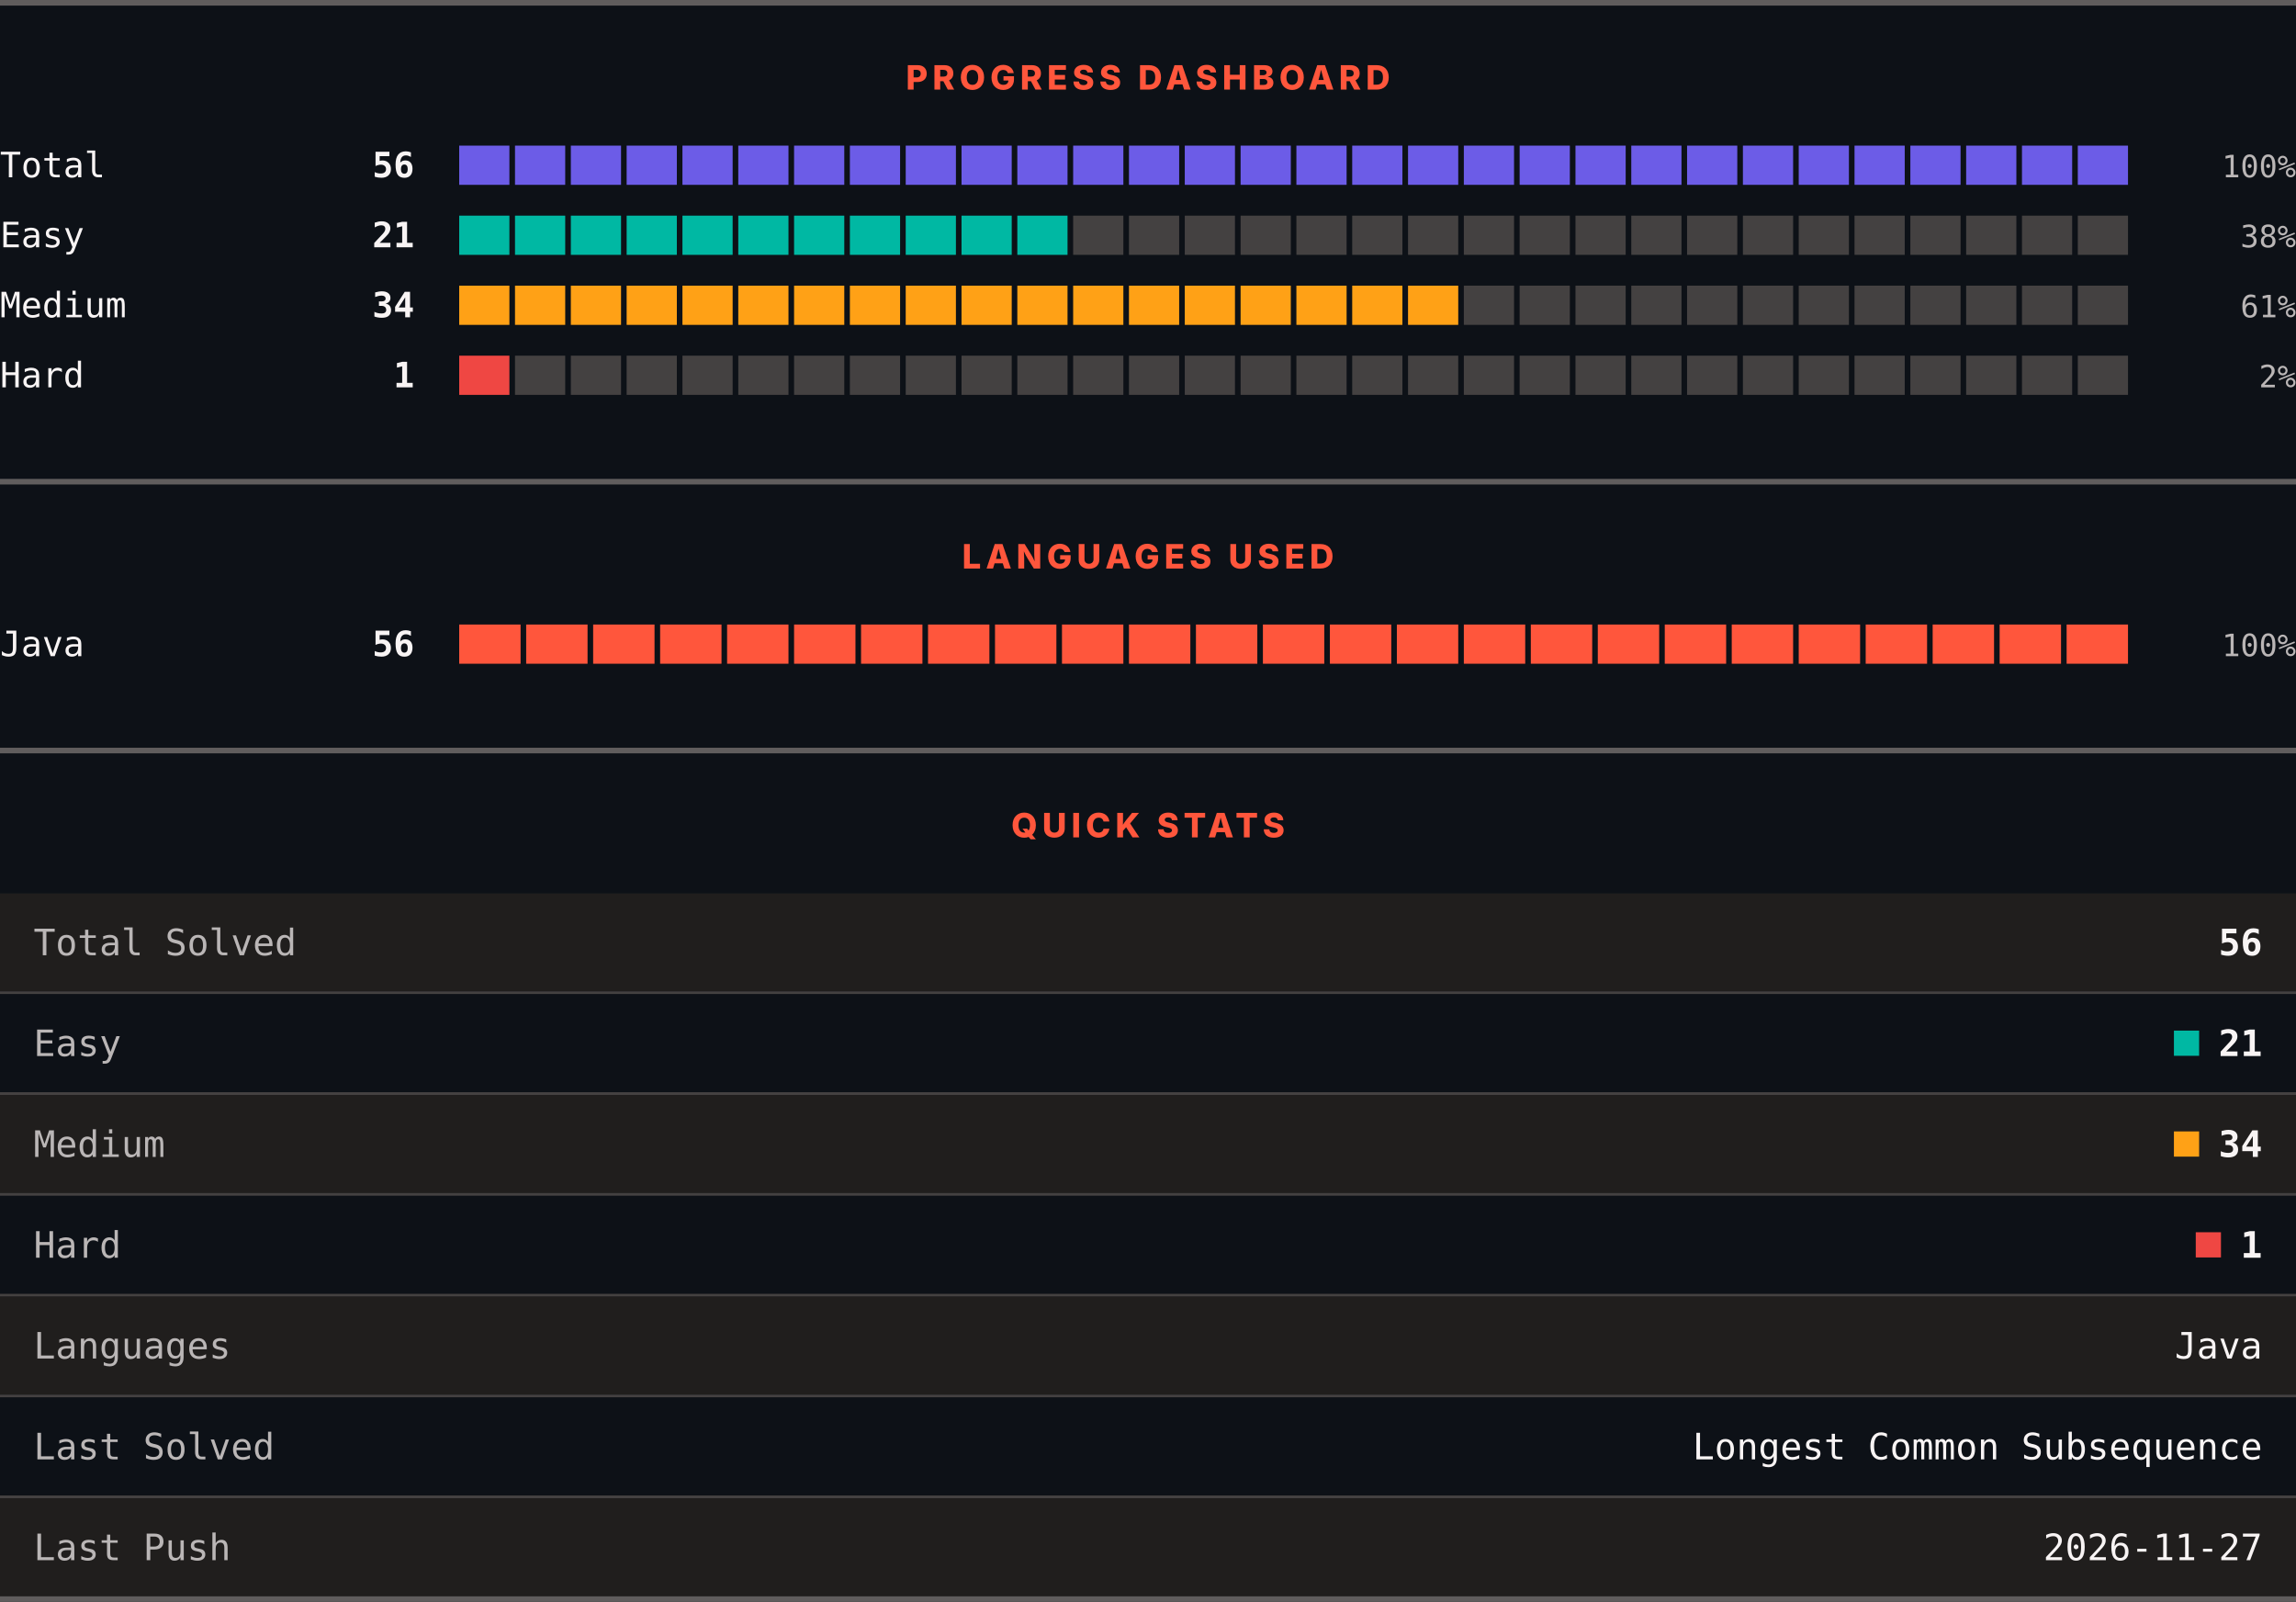
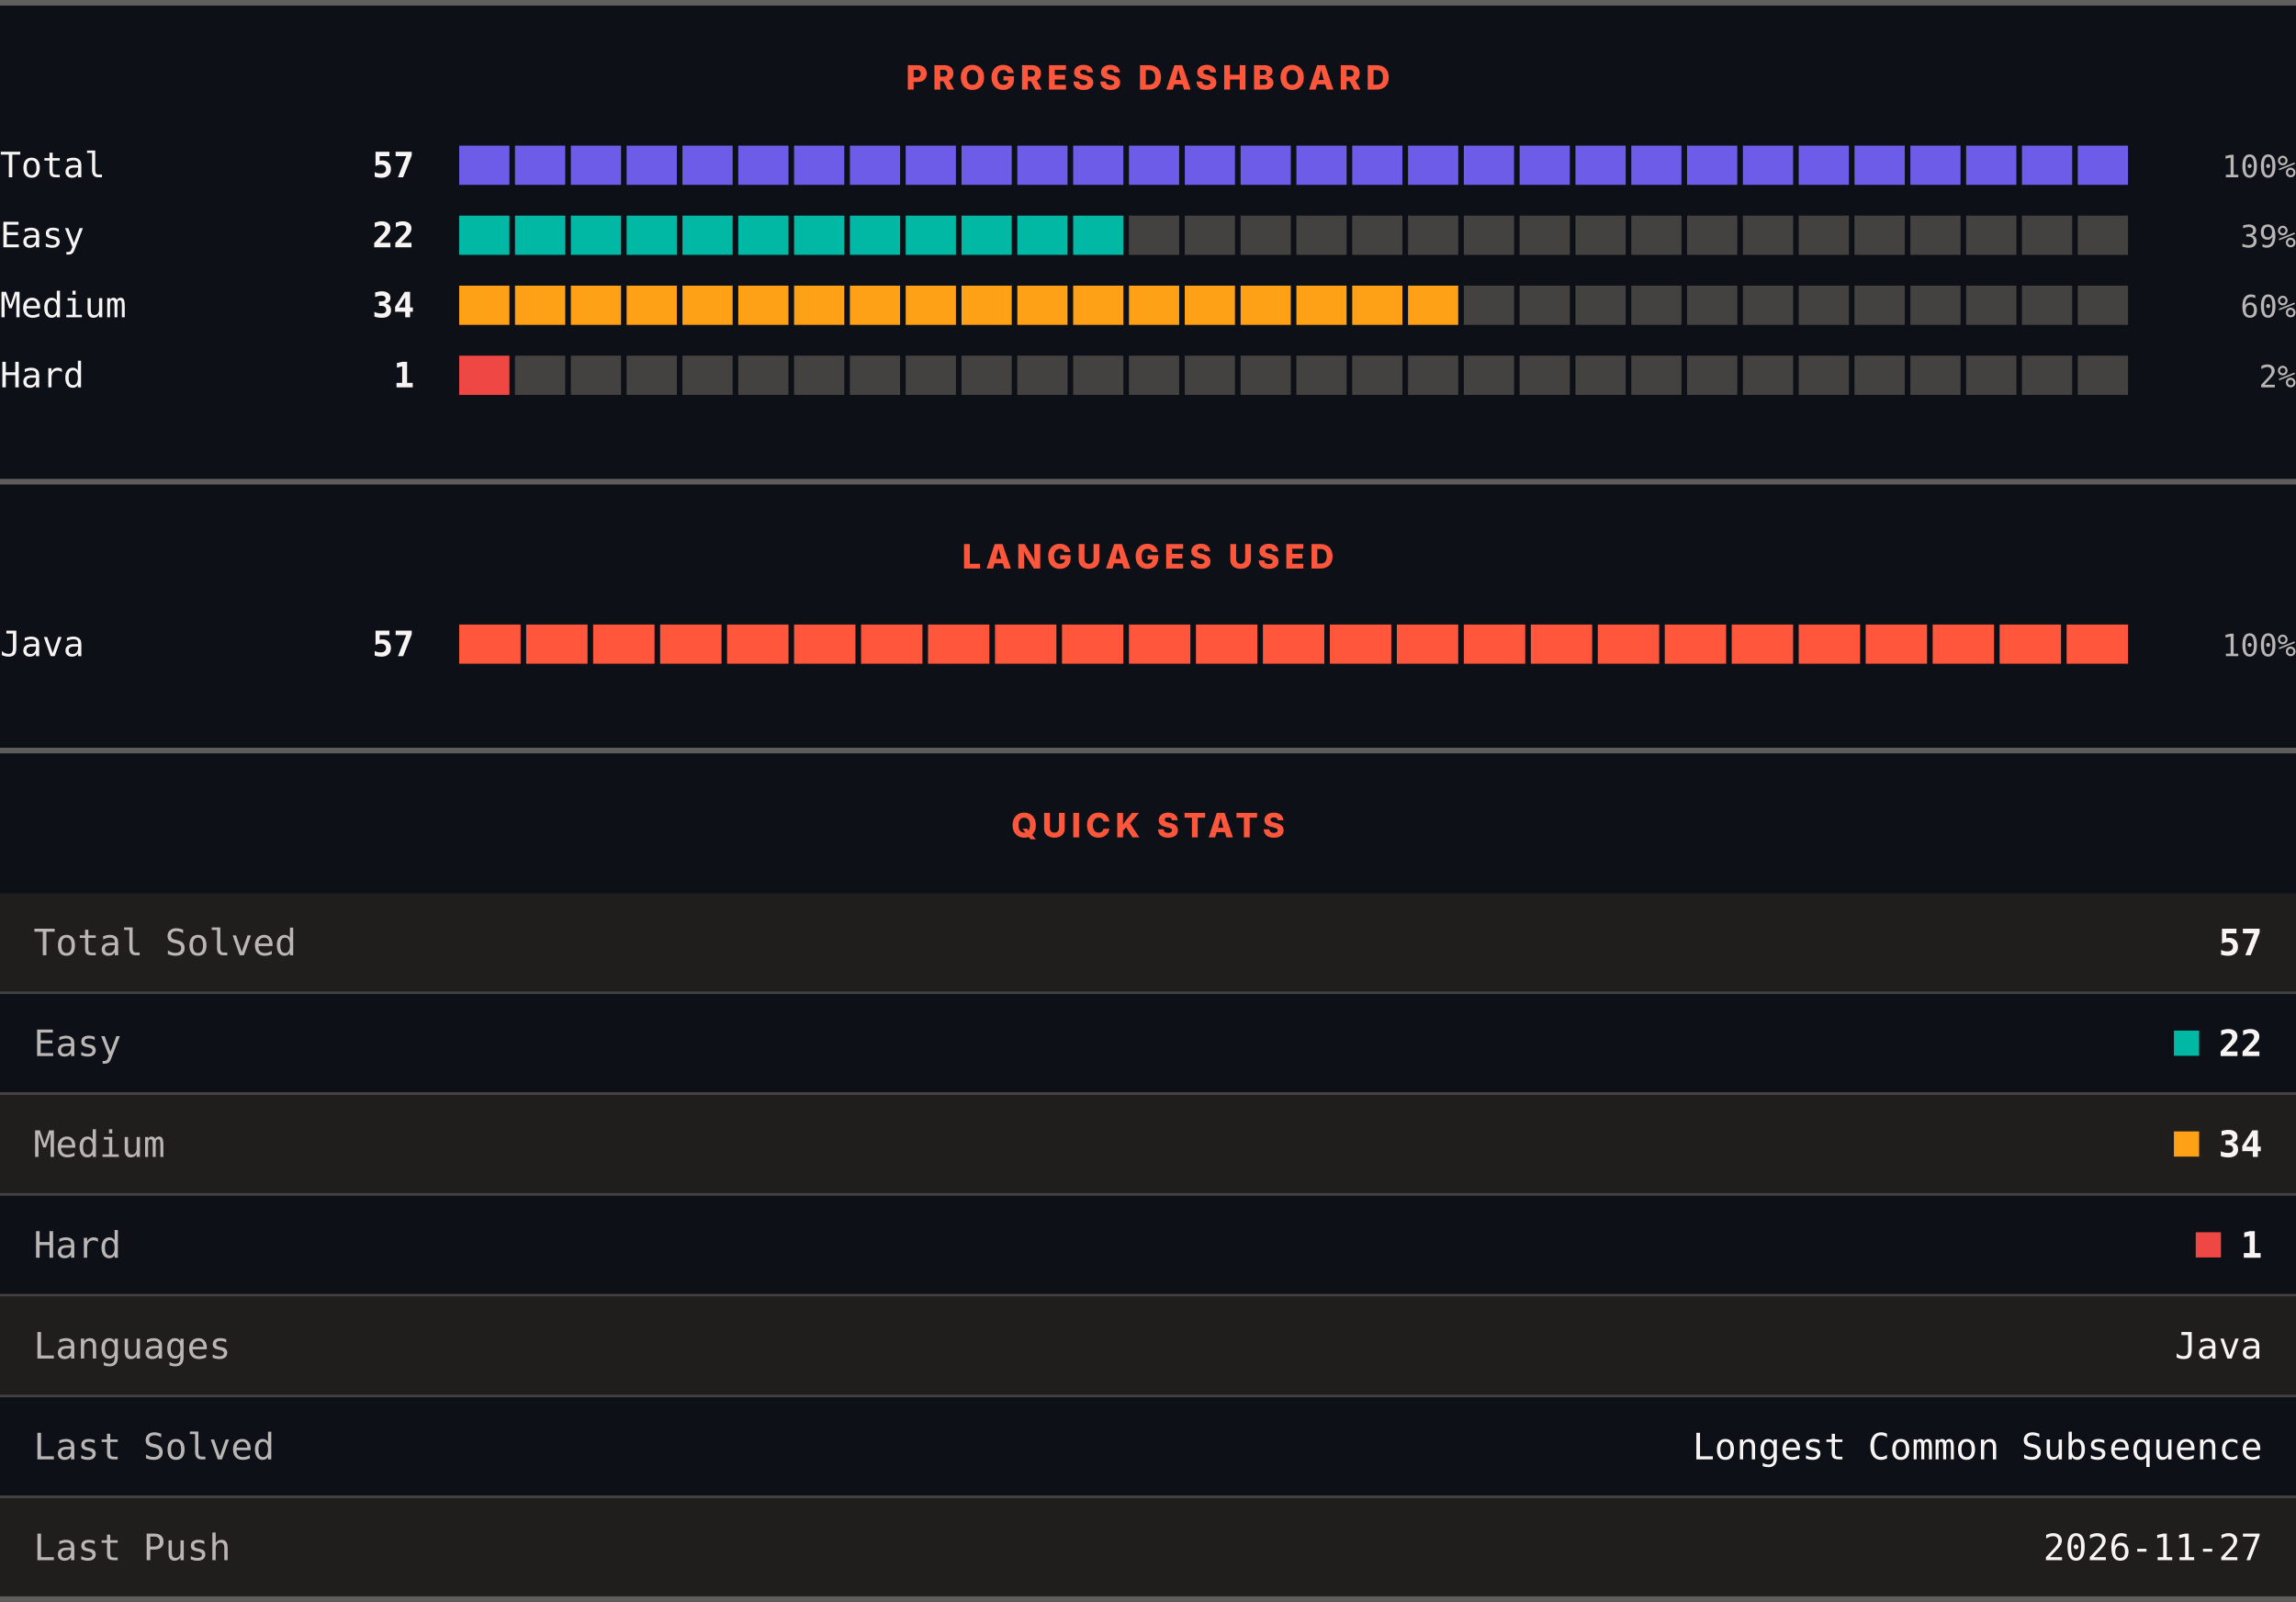
<svg xmlns="http://www.w3.org/2000/svg" width="820" height="572" viewBox="0 0 820 572" role="img" aria-label="LeetCode progress, languages and quick stats">
  <rect width="820" height="572" fill="#0d1117" />
  <rect x="0" y="0" width="820" height="2" fill="#605d5d" />
  <text x="410" y="32" text-anchor="middle" font-family="Archivo, system-ui, -apple-system, Segoe UI, sans-serif" font-size="12" font-weight="800" letter-spacing="1.68" fill="#ff563c">PROGRESS DASHBOARD</text>
  <text x="0" y="63.3" font-family="ui-monospace, SFMono-Regular, Menlo, Consolas, monospace" font-size="12.5" fill="#f8f4f4">Total</text>
-   <text x="148" y="63.3" text-anchor="end" font-family="ui-monospace, SFMono-Regular, Menlo, Consolas, monospace" font-size="12.5" font-weight="700" fill="#f8f4f4">56</text>
+   <text x="148" y="63.3" text-anchor="end" font-family="ui-monospace, SFMono-Regular, Menlo, Consolas, monospace" font-size="12.5" font-weight="700" fill="#f8f4f4">57</text>
  <rect x="164.00" y="52" width="17.93" height="14" fill="#6c5ce7" />
  <rect x="183.93" y="52" width="17.93" height="14" fill="#6c5ce7" />
  <rect x="203.87" y="52" width="17.93" height="14" fill="#6c5ce7" />
  <rect x="223.80" y="52" width="17.93" height="14" fill="#6c5ce7" />
  <rect x="243.73" y="52" width="17.93" height="14" fill="#6c5ce7" />
  <rect x="263.67" y="52" width="17.93" height="14" fill="#6c5ce7" />
  <rect x="283.60" y="52" width="17.93" height="14" fill="#6c5ce7" />
  <rect x="303.53" y="52" width="17.93" height="14" fill="#6c5ce7" />
  <rect x="323.47" y="52" width="17.93" height="14" fill="#6c5ce7" />
  <rect x="343.40" y="52" width="17.93" height="14" fill="#6c5ce7" />
  <rect x="363.33" y="52" width="17.93" height="14" fill="#6c5ce7" />
  <rect x="383.27" y="52" width="17.93" height="14" fill="#6c5ce7" />
  <rect x="403.20" y="52" width="17.93" height="14" fill="#6c5ce7" />
  <rect x="423.13" y="52" width="17.93" height="14" fill="#6c5ce7" />
  <rect x="443.07" y="52" width="17.93" height="14" fill="#6c5ce7" />
  <rect x="463.00" y="52" width="17.93" height="14" fill="#6c5ce7" />
  <rect x="482.93" y="52" width="17.93" height="14" fill="#6c5ce7" />
  <rect x="502.87" y="52" width="17.93" height="14" fill="#6c5ce7" />
  <rect x="522.80" y="52" width="17.93" height="14" fill="#6c5ce7" />
  <rect x="542.73" y="52" width="17.93" height="14" fill="#6c5ce7" />
  <rect x="562.67" y="52" width="17.93" height="14" fill="#6c5ce7" />
  <rect x="582.60" y="52" width="17.93" height="14" fill="#6c5ce7" />
  <rect x="602.53" y="52" width="17.93" height="14" fill="#6c5ce7" />
  <rect x="622.47" y="52" width="17.93" height="14" fill="#6c5ce7" />
  <rect x="642.40" y="52" width="17.93" height="14" fill="#6c5ce7" />
  <rect x="662.33" y="52" width="17.93" height="14" fill="#6c5ce7" />
  <rect x="682.27" y="52" width="17.93" height="14" fill="#6c5ce7" />
  <rect x="702.20" y="52" width="17.93" height="14" fill="#6c5ce7" />
  <rect x="722.13" y="52" width="17.93" height="14" fill="#6c5ce7" />
  <rect x="742.07" y="52" width="17.93" height="14" fill="#6c5ce7" />
  <text x="820" y="63.3" text-anchor="end" font-family="ui-monospace, SFMono-Regular, Menlo, Consolas, monospace" font-size="11" fill="#bab6b6">100%</text>
  <text x="0" y="88.3" font-family="ui-monospace, SFMono-Regular, Menlo, Consolas, monospace" font-size="12.5" fill="#f8f4f4">Easy</text>
-   <text x="148" y="88.3" text-anchor="end" font-family="ui-monospace, SFMono-Regular, Menlo, Consolas, monospace" font-size="12.5" font-weight="700" fill="#f8f4f4">21</text>
+   <text x="148" y="88.3" text-anchor="end" font-family="ui-monospace, SFMono-Regular, Menlo, Consolas, monospace" font-size="12.5" font-weight="700" fill="#f8f4f4">22</text>
  <rect x="164.00" y="77" width="17.93" height="14" fill="#00b8a3" />
  <rect x="183.93" y="77" width="17.93" height="14" fill="#00b8a3" />
  <rect x="203.87" y="77" width="17.93" height="14" fill="#00b8a3" />
  <rect x="223.80" y="77" width="17.93" height="14" fill="#00b8a3" />
  <rect x="243.73" y="77" width="17.93" height="14" fill="#00b8a3" />
  <rect x="263.67" y="77" width="17.93" height="14" fill="#00b8a3" />
  <rect x="283.60" y="77" width="17.93" height="14" fill="#00b8a3" />
  <rect x="303.53" y="77" width="17.93" height="14" fill="#00b8a3" />
  <rect x="323.47" y="77" width="17.93" height="14" fill="#00b8a3" />
  <rect x="343.40" y="77" width="17.93" height="14" fill="#00b8a3" />
  <rect x="363.33" y="77" width="17.93" height="14" fill="#00b8a3" />
-   <rect x="383.27" y="77" width="17.93" height="14" fill="#444141" />
+   <rect x="383.27" y="77" width="17.93" height="14" fill="#00b8a3" />
  <rect x="403.20" y="77" width="17.93" height="14" fill="#444141" />
  <rect x="423.13" y="77" width="17.93" height="14" fill="#444141" />
  <rect x="443.07" y="77" width="17.93" height="14" fill="#444141" />
  <rect x="463.00" y="77" width="17.93" height="14" fill="#444141" />
  <rect x="482.93" y="77" width="17.93" height="14" fill="#444141" />
  <rect x="502.87" y="77" width="17.93" height="14" fill="#444141" />
  <rect x="522.80" y="77" width="17.93" height="14" fill="#444141" />
  <rect x="542.73" y="77" width="17.93" height="14" fill="#444141" />
  <rect x="562.67" y="77" width="17.93" height="14" fill="#444141" />
  <rect x="582.60" y="77" width="17.93" height="14" fill="#444141" />
  <rect x="602.53" y="77" width="17.93" height="14" fill="#444141" />
  <rect x="622.47" y="77" width="17.93" height="14" fill="#444141" />
  <rect x="642.40" y="77" width="17.93" height="14" fill="#444141" />
  <rect x="662.33" y="77" width="17.93" height="14" fill="#444141" />
  <rect x="682.27" y="77" width="17.93" height="14" fill="#444141" />
  <rect x="702.20" y="77" width="17.93" height="14" fill="#444141" />
  <rect x="722.13" y="77" width="17.93" height="14" fill="#444141" />
  <rect x="742.07" y="77" width="17.93" height="14" fill="#444141" />
-   <text x="820" y="88.3" text-anchor="end" font-family="ui-monospace, SFMono-Regular, Menlo, Consolas, monospace" font-size="11" fill="#bab6b6">38%</text>
+   <text x="820" y="88.3" text-anchor="end" font-family="ui-monospace, SFMono-Regular, Menlo, Consolas, monospace" font-size="11" fill="#bab6b6">39%</text>
  <text x="0" y="113.3" font-family="ui-monospace, SFMono-Regular, Menlo, Consolas, monospace" font-size="12.5" fill="#f8f4f4">Medium</text>
  <text x="148" y="113.3" text-anchor="end" font-family="ui-monospace, SFMono-Regular, Menlo, Consolas, monospace" font-size="12.5" font-weight="700" fill="#f8f4f4">34</text>
  <rect x="164.00" y="102" width="17.93" height="14" fill="#ffa116" />
  <rect x="183.93" y="102" width="17.93" height="14" fill="#ffa116" />
  <rect x="203.87" y="102" width="17.93" height="14" fill="#ffa116" />
  <rect x="223.80" y="102" width="17.93" height="14" fill="#ffa116" />
  <rect x="243.73" y="102" width="17.93" height="14" fill="#ffa116" />
  <rect x="263.67" y="102" width="17.93" height="14" fill="#ffa116" />
  <rect x="283.60" y="102" width="17.93" height="14" fill="#ffa116" />
  <rect x="303.53" y="102" width="17.93" height="14" fill="#ffa116" />
  <rect x="323.47" y="102" width="17.93" height="14" fill="#ffa116" />
  <rect x="343.40" y="102" width="17.93" height="14" fill="#ffa116" />
  <rect x="363.33" y="102" width="17.93" height="14" fill="#ffa116" />
  <rect x="383.27" y="102" width="17.93" height="14" fill="#ffa116" />
  <rect x="403.20" y="102" width="17.93" height="14" fill="#ffa116" />
  <rect x="423.13" y="102" width="17.93" height="14" fill="#ffa116" />
  <rect x="443.07" y="102" width="17.93" height="14" fill="#ffa116" />
  <rect x="463.00" y="102" width="17.93" height="14" fill="#ffa116" />
  <rect x="482.93" y="102" width="17.93" height="14" fill="#ffa116" />
  <rect x="502.87" y="102" width="17.93" height="14" fill="#ffa116" />
  <rect x="522.80" y="102" width="17.93" height="14" fill="#444141" />
  <rect x="542.73" y="102" width="17.93" height="14" fill="#444141" />
  <rect x="562.67" y="102" width="17.93" height="14" fill="#444141" />
  <rect x="582.60" y="102" width="17.93" height="14" fill="#444141" />
  <rect x="602.53" y="102" width="17.93" height="14" fill="#444141" />
  <rect x="622.47" y="102" width="17.93" height="14" fill="#444141" />
  <rect x="642.40" y="102" width="17.93" height="14" fill="#444141" />
  <rect x="662.33" y="102" width="17.93" height="14" fill="#444141" />
  <rect x="682.27" y="102" width="17.93" height="14" fill="#444141" />
  <rect x="702.20" y="102" width="17.93" height="14" fill="#444141" />
  <rect x="722.13" y="102" width="17.93" height="14" fill="#444141" />
  <rect x="742.07" y="102" width="17.93" height="14" fill="#444141" />
-   <text x="820" y="113.3" text-anchor="end" font-family="ui-monospace, SFMono-Regular, Menlo, Consolas, monospace" font-size="11" fill="#bab6b6">61%</text>
+   <text x="820" y="113.3" text-anchor="end" font-family="ui-monospace, SFMono-Regular, Menlo, Consolas, monospace" font-size="11" fill="#bab6b6">60%</text>
  <text x="0" y="138.3" font-family="ui-monospace, SFMono-Regular, Menlo, Consolas, monospace" font-size="12.5" fill="#f8f4f4">Hard</text>
  <text x="148" y="138.3" text-anchor="end" font-family="ui-monospace, SFMono-Regular, Menlo, Consolas, monospace" font-size="12.5" font-weight="700" fill="#f8f4f4">1</text>
  <rect x="164.00" y="127" width="17.93" height="14" fill="#ef4743" />
  <rect x="183.93" y="127" width="17.93" height="14" fill="#444141" />
  <rect x="203.87" y="127" width="17.93" height="14" fill="#444141" />
  <rect x="223.80" y="127" width="17.93" height="14" fill="#444141" />
  <rect x="243.73" y="127" width="17.93" height="14" fill="#444141" />
  <rect x="263.67" y="127" width="17.93" height="14" fill="#444141" />
  <rect x="283.60" y="127" width="17.93" height="14" fill="#444141" />
  <rect x="303.53" y="127" width="17.93" height="14" fill="#444141" />
  <rect x="323.47" y="127" width="17.93" height="14" fill="#444141" />
  <rect x="343.40" y="127" width="17.93" height="14" fill="#444141" />
  <rect x="363.33" y="127" width="17.93" height="14" fill="#444141" />
  <rect x="383.27" y="127" width="17.93" height="14" fill="#444141" />
  <rect x="403.20" y="127" width="17.93" height="14" fill="#444141" />
  <rect x="423.13" y="127" width="17.93" height="14" fill="#444141" />
  <rect x="443.07" y="127" width="17.93" height="14" fill="#444141" />
  <rect x="463.00" y="127" width="17.93" height="14" fill="#444141" />
  <rect x="482.93" y="127" width="17.93" height="14" fill="#444141" />
  <rect x="502.87" y="127" width="17.93" height="14" fill="#444141" />
  <rect x="522.80" y="127" width="17.93" height="14" fill="#444141" />
  <rect x="542.73" y="127" width="17.93" height="14" fill="#444141" />
  <rect x="562.67" y="127" width="17.93" height="14" fill="#444141" />
  <rect x="582.60" y="127" width="17.93" height="14" fill="#444141" />
  <rect x="602.53" y="127" width="17.93" height="14" fill="#444141" />
  <rect x="622.47" y="127" width="17.93" height="14" fill="#444141" />
  <rect x="642.40" y="127" width="17.93" height="14" fill="#444141" />
  <rect x="662.33" y="127" width="17.93" height="14" fill="#444141" />
  <rect x="682.27" y="127" width="17.93" height="14" fill="#444141" />
  <rect x="702.20" y="127" width="17.93" height="14" fill="#444141" />
  <rect x="722.13" y="127" width="17.93" height="14" fill="#444141" />
  <rect x="742.07" y="127" width="17.93" height="14" fill="#444141" />
  <text x="820" y="138.3" text-anchor="end" font-family="ui-monospace, SFMono-Regular, Menlo, Consolas, monospace" font-size="11" fill="#bab6b6">2%</text>
  <rect x="0" y="171" width="820" height="2" fill="#605d5d" />
  <text x="410" y="203" text-anchor="middle" font-family="Archivo, system-ui, -apple-system, Segoe UI, sans-serif" font-size="12" font-weight="800" letter-spacing="1.68" fill="#ff563c">LANGUAGES USED</text>
  <text x="0" y="234.3" font-family="ui-monospace, SFMono-Regular, Menlo, Consolas, monospace" font-size="12.5" fill="#f8f4f4">Java</text>
-   <text x="148" y="234.3" text-anchor="end" font-family="ui-monospace, SFMono-Regular, Menlo, Consolas, monospace" font-size="12.5" font-weight="700" fill="#f8f4f4">56</text>
+   <text x="148" y="234.3" text-anchor="end" font-family="ui-monospace, SFMono-Regular, Menlo, Consolas, monospace" font-size="12.5" font-weight="700" fill="#f8f4f4">57</text>
  <rect x="164.00" y="223" width="21.92" height="14" fill="#ff563c" />
  <rect x="187.92" y="223" width="21.92" height="14" fill="#ff563c" />
  <rect x="211.84" y="223" width="21.92" height="14" fill="#ff563c" />
  <rect x="235.76" y="223" width="21.92" height="14" fill="#ff563c" />
  <rect x="259.68" y="223" width="21.92" height="14" fill="#ff563c" />
  <rect x="283.60" y="223" width="21.92" height="14" fill="#ff563c" />
  <rect x="307.52" y="223" width="21.92" height="14" fill="#ff563c" />
  <rect x="331.44" y="223" width="21.92" height="14" fill="#ff563c" />
  <rect x="355.36" y="223" width="21.92" height="14" fill="#ff563c" />
  <rect x="379.28" y="223" width="21.92" height="14" fill="#ff563c" />
  <rect x="403.20" y="223" width="21.92" height="14" fill="#ff563c" />
  <rect x="427.12" y="223" width="21.92" height="14" fill="#ff563c" />
  <rect x="451.04" y="223" width="21.92" height="14" fill="#ff563c" />
  <rect x="474.96" y="223" width="21.92" height="14" fill="#ff563c" />
  <rect x="498.88" y="223" width="21.92" height="14" fill="#ff563c" />
  <rect x="522.80" y="223" width="21.92" height="14" fill="#ff563c" />
  <rect x="546.72" y="223" width="21.92" height="14" fill="#ff563c" />
  <rect x="570.64" y="223" width="21.92" height="14" fill="#ff563c" />
  <rect x="594.56" y="223" width="21.92" height="14" fill="#ff563c" />
  <rect x="618.48" y="223" width="21.92" height="14" fill="#ff563c" />
  <rect x="642.40" y="223" width="21.92" height="14" fill="#ff563c" />
  <rect x="666.32" y="223" width="21.92" height="14" fill="#ff563c" />
  <rect x="690.24" y="223" width="21.92" height="14" fill="#ff563c" />
  <rect x="714.16" y="223" width="21.92" height="14" fill="#ff563c" />
  <rect x="738.08" y="223" width="21.92" height="14" fill="#ff563c" />
  <text x="820" y="234.3" text-anchor="end" font-family="ui-monospace, SFMono-Regular, Menlo, Consolas, monospace" font-size="11" fill="#bab6b6">100%</text>
  <rect x="0" y="267" width="820" height="2" fill="#605d5d" />
  <text x="410" y="299" text-anchor="middle" font-family="Archivo, system-ui, -apple-system, Segoe UI, sans-serif" font-size="12" font-weight="800" letter-spacing="1.68" fill="#ff563c">QUICK STATS</text>
  <rect x="0" y="319" width="820" height="35" fill="#201e1d" />
  <text x="12" y="341.1" font-family="ui-monospace, SFMono-Regular, Menlo, Consolas, monospace" font-size="13" fill="#bab6b6">Total Solved</text>
-   <text x="808" y="341.1" text-anchor="end" font-family="ui-monospace, SFMono-Regular, Menlo, Consolas, monospace" font-size="13" font-weight="700" fill="#f8f4f4">56</text>
+   <text x="808" y="341.1" text-anchor="end" font-family="ui-monospace, SFMono-Regular, Menlo, Consolas, monospace" font-size="13" font-weight="700" fill="#f8f4f4">57</text>
  <rect x="0" y="354" width="820" height="1" fill="#444141" />
  <rect x="0" y="355" width="820" height="35" fill="#0d1117" />
  <text x="12" y="377.1" font-family="ui-monospace, SFMono-Regular, Menlo, Consolas, monospace" font-size="13" fill="#bab6b6">Easy</text>
  <rect x="776.4" y="368" width="9" height="9" fill="#00b8a3" />
-   <text x="808" y="377.1" text-anchor="end" font-family="ui-monospace, SFMono-Regular, Menlo, Consolas, monospace" font-size="13" font-weight="700" fill="#f8f4f4">21</text>
+   <text x="808" y="377.1" text-anchor="end" font-family="ui-monospace, SFMono-Regular, Menlo, Consolas, monospace" font-size="13" font-weight="700" fill="#f8f4f4">22</text>
  <rect x="0" y="390" width="820" height="1" fill="#444141" />
  <rect x="0" y="391" width="820" height="35" fill="#201e1d" />
  <text x="12" y="413.1" font-family="ui-monospace, SFMono-Regular, Menlo, Consolas, monospace" font-size="13" fill="#bab6b6">Medium</text>
  <rect x="776.4" y="404" width="9" height="9" fill="#ffa116" />
  <text x="808" y="413.1" text-anchor="end" font-family="ui-monospace, SFMono-Regular, Menlo, Consolas, monospace" font-size="13" font-weight="700" fill="#f8f4f4">34</text>
  <rect x="0" y="426" width="820" height="1" fill="#444141" />
  <rect x="0" y="427" width="820" height="35" fill="#0d1117" />
  <text x="12" y="449.1" font-family="ui-monospace, SFMono-Regular, Menlo, Consolas, monospace" font-size="13" fill="#bab6b6">Hard</text>
  <rect x="784.2" y="440" width="9" height="9" fill="#ef4743" />
  <text x="808" y="449.1" text-anchor="end" font-family="ui-monospace, SFMono-Regular, Menlo, Consolas, monospace" font-size="13" font-weight="700" fill="#f8f4f4">1</text>
  <rect x="0" y="462" width="820" height="1" fill="#444141" />
  <rect x="0" y="463" width="820" height="35" fill="#201e1d" />
  <text x="12" y="485.1" font-family="ui-monospace, SFMono-Regular, Menlo, Consolas, monospace" font-size="13" fill="#bab6b6">Languages</text>
  <text x="808" y="485.1" text-anchor="end" font-family="ui-monospace, SFMono-Regular, Menlo, Consolas, monospace" font-size="13" fill="#f8f4f4">Java</text>
  <rect x="0" y="498" width="820" height="1" fill="#444141" />
  <rect x="0" y="499" width="820" height="35" fill="#0d1117" />
  <text x="12" y="521.1" font-family="ui-monospace, SFMono-Regular, Menlo, Consolas, monospace" font-size="13" fill="#bab6b6">Last Solved</text>
  <text x="808" y="521.1" text-anchor="end" font-family="ui-monospace, SFMono-Regular, Menlo, Consolas, monospace" font-size="13" fill="#f8f4f4">Longest Common Subsequence</text>
  <rect x="0" y="534" width="820" height="1" fill="#444141" />
  <rect x="0" y="535" width="820" height="35" fill="#201e1d" />
  <text x="12" y="557.1" font-family="ui-monospace, SFMono-Regular, Menlo, Consolas, monospace" font-size="13" fill="#bab6b6">Last Push</text>
  <text x="808" y="557.1" text-anchor="end" font-family="ui-monospace, SFMono-Regular, Menlo, Consolas, monospace" font-size="13" fill="#f8f4f4">2026-11-27</text>
  <rect x="0" y="570" width="820" height="2" fill="#605d5d" />
</svg>
